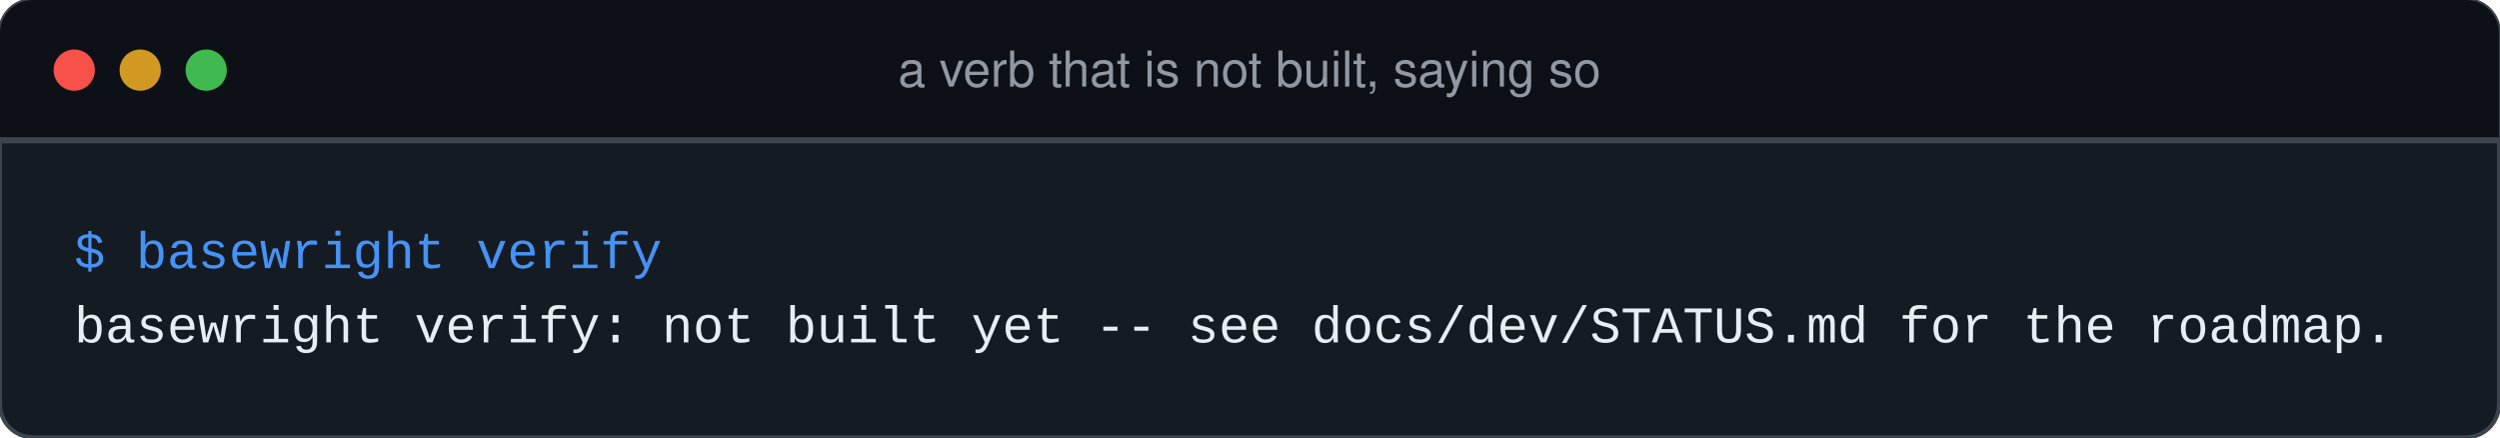
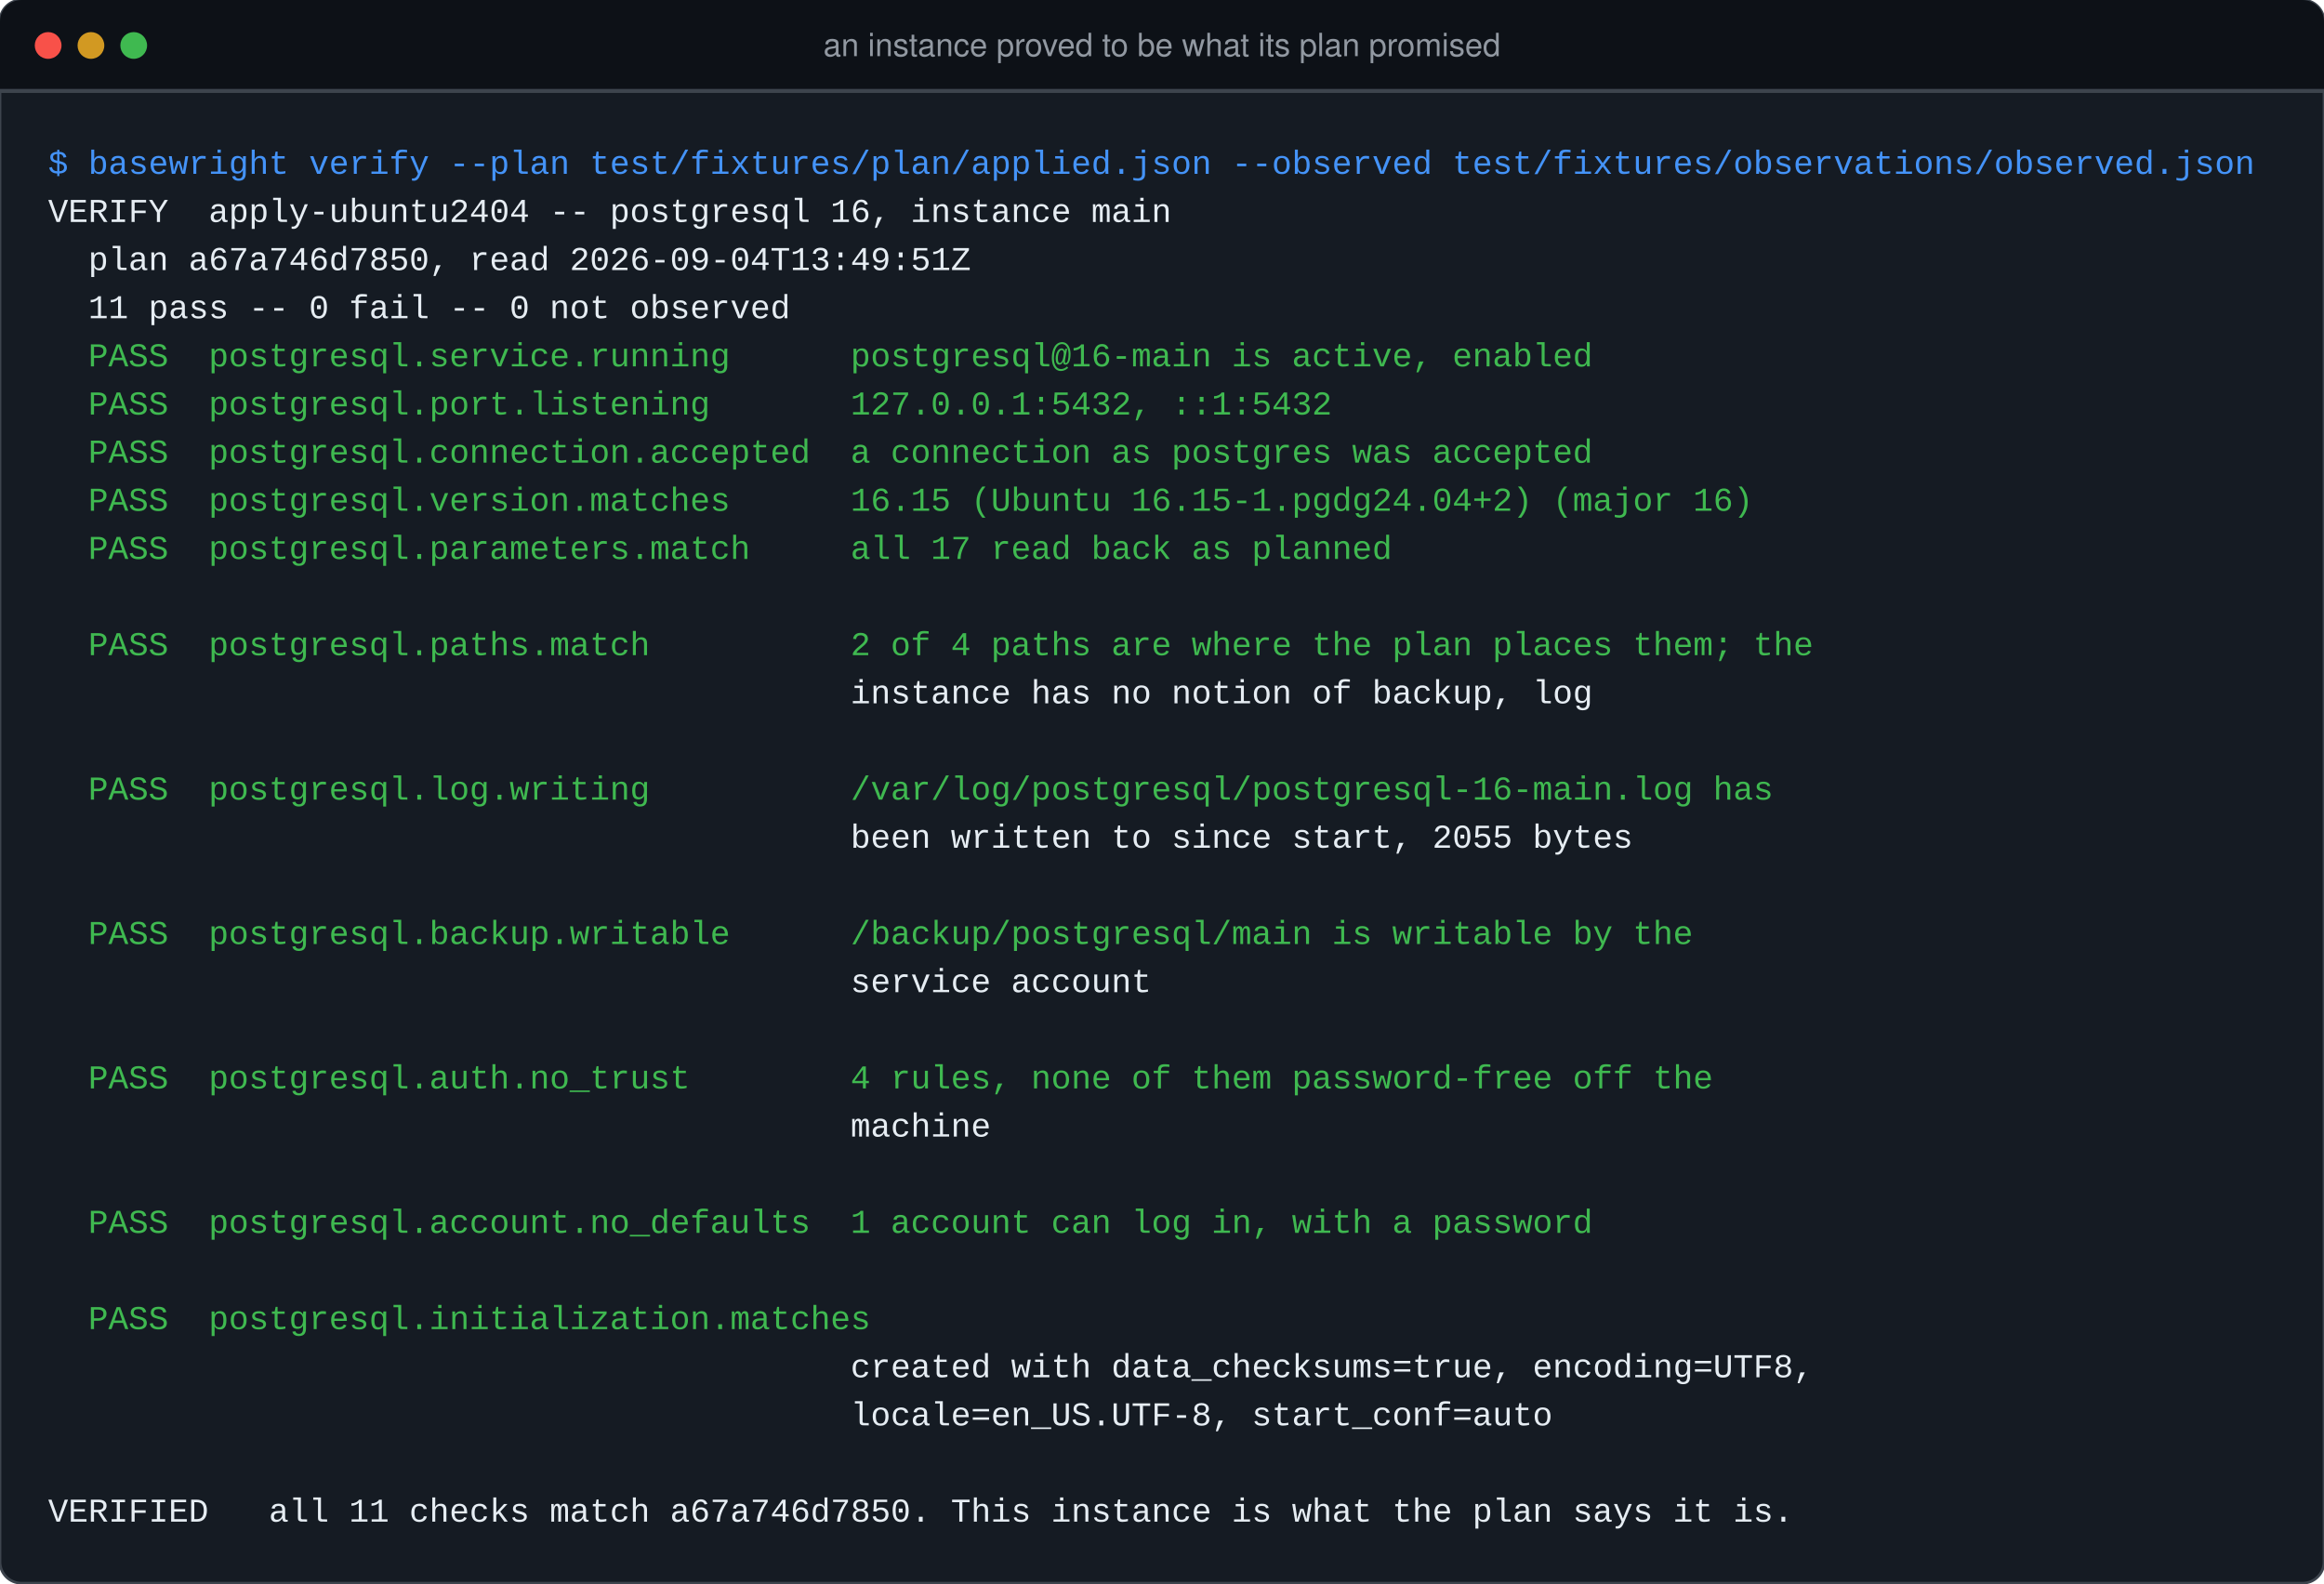
- <svg xmlns="http://www.w3.org/2000/svg" width="606" height="106" viewBox="0 0 606 106" role="img">
+ <svg xmlns="http://www.w3.org/2000/svg" width="869" height="592" viewBox="0 0 869 592" role="img">
  <defs>
    <marker id="arrow" viewBox="0 0 10 10" refX="9" refY="5" markerWidth="6" markerHeight="6" orient="auto">
      <path d="M 0 0 L 10 5 L 0 10 z" fill="context-stroke" />
    </marker>
  </defs>
-   <rect x="0" y="0" width="606" height="106" rx="8" fill="#151b23" stroke="#3d444d" stroke-width="1" />
-   <rect x="0" y="0" width="606" height="34" rx="8" fill="#0d1117" stroke="none" stroke-width="1" />
-   <rect x="0" y="26" width="606" height="8" fill="#0d1117" />
-   <line x1="0" y1="34" x2="606" y2="34" stroke="#3d444d" stroke-width="1.5" />
+   <rect x="0" y="0" width="869" height="592" rx="8" fill="#151b23" stroke="#3d444d" stroke-width="1" />
+   <rect x="0" y="0" width="869" height="34" rx="8" fill="#0d1117" stroke="none" stroke-width="1" />
+   <rect x="0" y="26" width="869" height="8" fill="#0d1117" />
+   <line x1="0" y1="34" x2="869" y2="34" stroke="#3d444d" stroke-width="1.5" />
  <circle cx="18" cy="17.0" r="5" fill="#f85149" />
  <circle cx="34" cy="17.0" r="5" fill="#d29922" />
  <circle cx="50" cy="17.0" r="5" fill="#3fb950" />
-   <text x="303.0" y="21.0" fill="#9198a1" font-family="-apple-system, BlinkMacSystemFont, 'Segoe UI', Helvetica, Arial, sans-serif" font-size="12" font-weight="normal" text-anchor="middle" letter-spacing="normal" xml:space="preserve">a verb that is not built, saying so</text>
-   <text x="18" y="65" fill="#4493f8" font-family="ui-monospace, SFMono-Regular, Menlo, Consolas, 'Liberation Mono', monospace" font-size="12.5" font-weight="normal" text-anchor="start" letter-spacing="normal" xml:space="preserve">$ basewright verify</text>
-   <text x="18" y="83" fill="#e6edf3" font-family="ui-monospace, SFMono-Regular, Menlo, Consolas, 'Liberation Mono', monospace" font-size="12.5" font-weight="normal" text-anchor="start" letter-spacing="normal" xml:space="preserve">basewright verify: not built yet -- see docs/dev/STATUS.md for the roadmap.</text>
+   <text x="434.5" y="21.0" fill="#9198a1" font-family="-apple-system, BlinkMacSystemFont, 'Segoe UI', Helvetica, Arial, sans-serif" font-size="12" font-weight="normal" text-anchor="middle" letter-spacing="normal" xml:space="preserve">an instance proved to be what its plan promised</text>
+   <text x="18" y="65" fill="#4493f8" font-family="ui-monospace, SFMono-Regular, Menlo, Consolas, 'Liberation Mono', monospace" font-size="12.5" font-weight="normal" text-anchor="start" letter-spacing="normal" xml:space="preserve">$ basewright verify --plan test/fixtures/plan/applied.json --observed test/fixtures/observations/observed.json</text>
+   <text x="18" y="83" fill="#e6edf3" font-family="ui-monospace, SFMono-Regular, Menlo, Consolas, 'Liberation Mono', monospace" font-size="12.5" font-weight="normal" text-anchor="start" letter-spacing="normal" xml:space="preserve">VERIFY  apply-ubuntu2404 -- postgresql 16, instance main</text>
+   <text x="18" y="101" fill="#e6edf3" font-family="ui-monospace, SFMono-Regular, Menlo, Consolas, 'Liberation Mono', monospace" font-size="12.5" font-weight="normal" text-anchor="start" letter-spacing="normal" xml:space="preserve">  plan a67a746d7850, read 2026-09-04T13:49:51Z</text>
+   <text x="18" y="119" fill="#e6edf3" font-family="ui-monospace, SFMono-Regular, Menlo, Consolas, 'Liberation Mono', monospace" font-size="12.5" font-weight="normal" text-anchor="start" letter-spacing="normal" xml:space="preserve">  11 pass -- 0 fail -- 0 not observed</text>
+   <text x="18" y="137" fill="#3fb950" font-family="ui-monospace, SFMono-Regular, Menlo, Consolas, 'Liberation Mono', monospace" font-size="12.5" font-weight="normal" text-anchor="start" letter-spacing="normal" xml:space="preserve">  PASS  postgresql.service.running      postgresql@16-main is active, enabled</text>
+   <text x="18" y="155" fill="#3fb950" font-family="ui-monospace, SFMono-Regular, Menlo, Consolas, 'Liberation Mono', monospace" font-size="12.5" font-weight="normal" text-anchor="start" letter-spacing="normal" xml:space="preserve">  PASS  postgresql.port.listening       127.0.0.1:5432, ::1:5432</text>
+   <text x="18" y="173" fill="#3fb950" font-family="ui-monospace, SFMono-Regular, Menlo, Consolas, 'Liberation Mono', monospace" font-size="12.5" font-weight="normal" text-anchor="start" letter-spacing="normal" xml:space="preserve">  PASS  postgresql.connection.accepted  a connection as postgres was accepted</text>
+   <text x="18" y="191" fill="#3fb950" font-family="ui-monospace, SFMono-Regular, Menlo, Consolas, 'Liberation Mono', monospace" font-size="12.5" font-weight="normal" text-anchor="start" letter-spacing="normal" xml:space="preserve">  PASS  postgresql.version.matches      16.15 (Ubuntu 16.15-1.pgdg24.04+2) (major 16)</text>
+   <text x="18" y="209" fill="#3fb950" font-family="ui-monospace, SFMono-Regular, Menlo, Consolas, 'Liberation Mono', monospace" font-size="12.5" font-weight="normal" text-anchor="start" letter-spacing="normal" xml:space="preserve">  PASS  postgresql.parameters.match     all 17 read back as planned</text>
+   <text x="18" y="227" fill="#e6edf3" font-family="ui-monospace, SFMono-Regular, Menlo, Consolas, 'Liberation Mono', monospace" font-size="12.5" font-weight="normal" text-anchor="start" letter-spacing="normal" xml:space="preserve" />
+   <text x="18" y="245" fill="#3fb950" font-family="ui-monospace, SFMono-Regular, Menlo, Consolas, 'Liberation Mono', monospace" font-size="12.5" font-weight="normal" text-anchor="start" letter-spacing="normal" xml:space="preserve">  PASS  postgresql.paths.match          2 of 4 paths are where the plan places them; the</text>
+   <text x="18" y="263" fill="#e6edf3" font-family="ui-monospace, SFMono-Regular, Menlo, Consolas, 'Liberation Mono', monospace" font-size="12.5" font-weight="normal" text-anchor="start" letter-spacing="normal" xml:space="preserve">                                        instance has no notion of backup, log</text>
+   <text x="18" y="281" fill="#e6edf3" font-family="ui-monospace, SFMono-Regular, Menlo, Consolas, 'Liberation Mono', monospace" font-size="12.5" font-weight="normal" text-anchor="start" letter-spacing="normal" xml:space="preserve" />
+   <text x="18" y="299" fill="#3fb950" font-family="ui-monospace, SFMono-Regular, Menlo, Consolas, 'Liberation Mono', monospace" font-size="12.5" font-weight="normal" text-anchor="start" letter-spacing="normal" xml:space="preserve">  PASS  postgresql.log.writing          /var/log/postgresql/postgresql-16-main.log has</text>
+   <text x="18" y="317" fill="#e6edf3" font-family="ui-monospace, SFMono-Regular, Menlo, Consolas, 'Liberation Mono', monospace" font-size="12.5" font-weight="normal" text-anchor="start" letter-spacing="normal" xml:space="preserve">                                        been written to since start, 2055 bytes</text>
+   <text x="18" y="335" fill="#e6edf3" font-family="ui-monospace, SFMono-Regular, Menlo, Consolas, 'Liberation Mono', monospace" font-size="12.5" font-weight="normal" text-anchor="start" letter-spacing="normal" xml:space="preserve" />
+   <text x="18" y="353" fill="#3fb950" font-family="ui-monospace, SFMono-Regular, Menlo, Consolas, 'Liberation Mono', monospace" font-size="12.5" font-weight="normal" text-anchor="start" letter-spacing="normal" xml:space="preserve">  PASS  postgresql.backup.writable      /backup/postgresql/main is writable by the</text>
+   <text x="18" y="371" fill="#e6edf3" font-family="ui-monospace, SFMono-Regular, Menlo, Consolas, 'Liberation Mono', monospace" font-size="12.5" font-weight="normal" text-anchor="start" letter-spacing="normal" xml:space="preserve">                                        service account</text>
+   <text x="18" y="389" fill="#e6edf3" font-family="ui-monospace, SFMono-Regular, Menlo, Consolas, 'Liberation Mono', monospace" font-size="12.5" font-weight="normal" text-anchor="start" letter-spacing="normal" xml:space="preserve" />
+   <text x="18" y="407" fill="#3fb950" font-family="ui-monospace, SFMono-Regular, Menlo, Consolas, 'Liberation Mono', monospace" font-size="12.5" font-weight="normal" text-anchor="start" letter-spacing="normal" xml:space="preserve">  PASS  postgresql.auth.no_trust        4 rules, none of them password-free off the</text>
+   <text x="18" y="425" fill="#e6edf3" font-family="ui-monospace, SFMono-Regular, Menlo, Consolas, 'Liberation Mono', monospace" font-size="12.5" font-weight="normal" text-anchor="start" letter-spacing="normal" xml:space="preserve">                                        machine</text>
+   <text x="18" y="443" fill="#e6edf3" font-family="ui-monospace, SFMono-Regular, Menlo, Consolas, 'Liberation Mono', monospace" font-size="12.5" font-weight="normal" text-anchor="start" letter-spacing="normal" xml:space="preserve" />
+   <text x="18" y="461" fill="#3fb950" font-family="ui-monospace, SFMono-Regular, Menlo, Consolas, 'Liberation Mono', monospace" font-size="12.5" font-weight="normal" text-anchor="start" letter-spacing="normal" xml:space="preserve">  PASS  postgresql.account.no_defaults  1 account can log in, with a password</text>
+   <text x="18" y="479" fill="#e6edf3" font-family="ui-monospace, SFMono-Regular, Menlo, Consolas, 'Liberation Mono', monospace" font-size="12.5" font-weight="normal" text-anchor="start" letter-spacing="normal" xml:space="preserve" />
+   <text x="18" y="497" fill="#3fb950" font-family="ui-monospace, SFMono-Regular, Menlo, Consolas, 'Liberation Mono', monospace" font-size="12.5" font-weight="normal" text-anchor="start" letter-spacing="normal" xml:space="preserve">  PASS  postgresql.initialization.matches</text>
+   <text x="18" y="515" fill="#e6edf3" font-family="ui-monospace, SFMono-Regular, Menlo, Consolas, 'Liberation Mono', monospace" font-size="12.5" font-weight="normal" text-anchor="start" letter-spacing="normal" xml:space="preserve">                                        created with data_checksums=true, encoding=UTF8,</text>
+   <text x="18" y="533" fill="#e6edf3" font-family="ui-monospace, SFMono-Regular, Menlo, Consolas, 'Liberation Mono', monospace" font-size="12.5" font-weight="normal" text-anchor="start" letter-spacing="normal" xml:space="preserve">                                        locale=en_US.UTF-8, start_conf=auto</text>
+   <text x="18" y="551" fill="#e6edf3" font-family="ui-monospace, SFMono-Regular, Menlo, Consolas, 'Liberation Mono', monospace" font-size="12.5" font-weight="normal" text-anchor="start" letter-spacing="normal" xml:space="preserve" />
+   <text x="18" y="569" fill="#e6edf3" font-family="ui-monospace, SFMono-Regular, Menlo, Consolas, 'Liberation Mono', monospace" font-size="12.5" font-weight="normal" text-anchor="start" letter-spacing="normal" xml:space="preserve">VERIFIED   all 11 checks match a67a746d7850. This instance is what the plan says it is.</text>
</svg>
